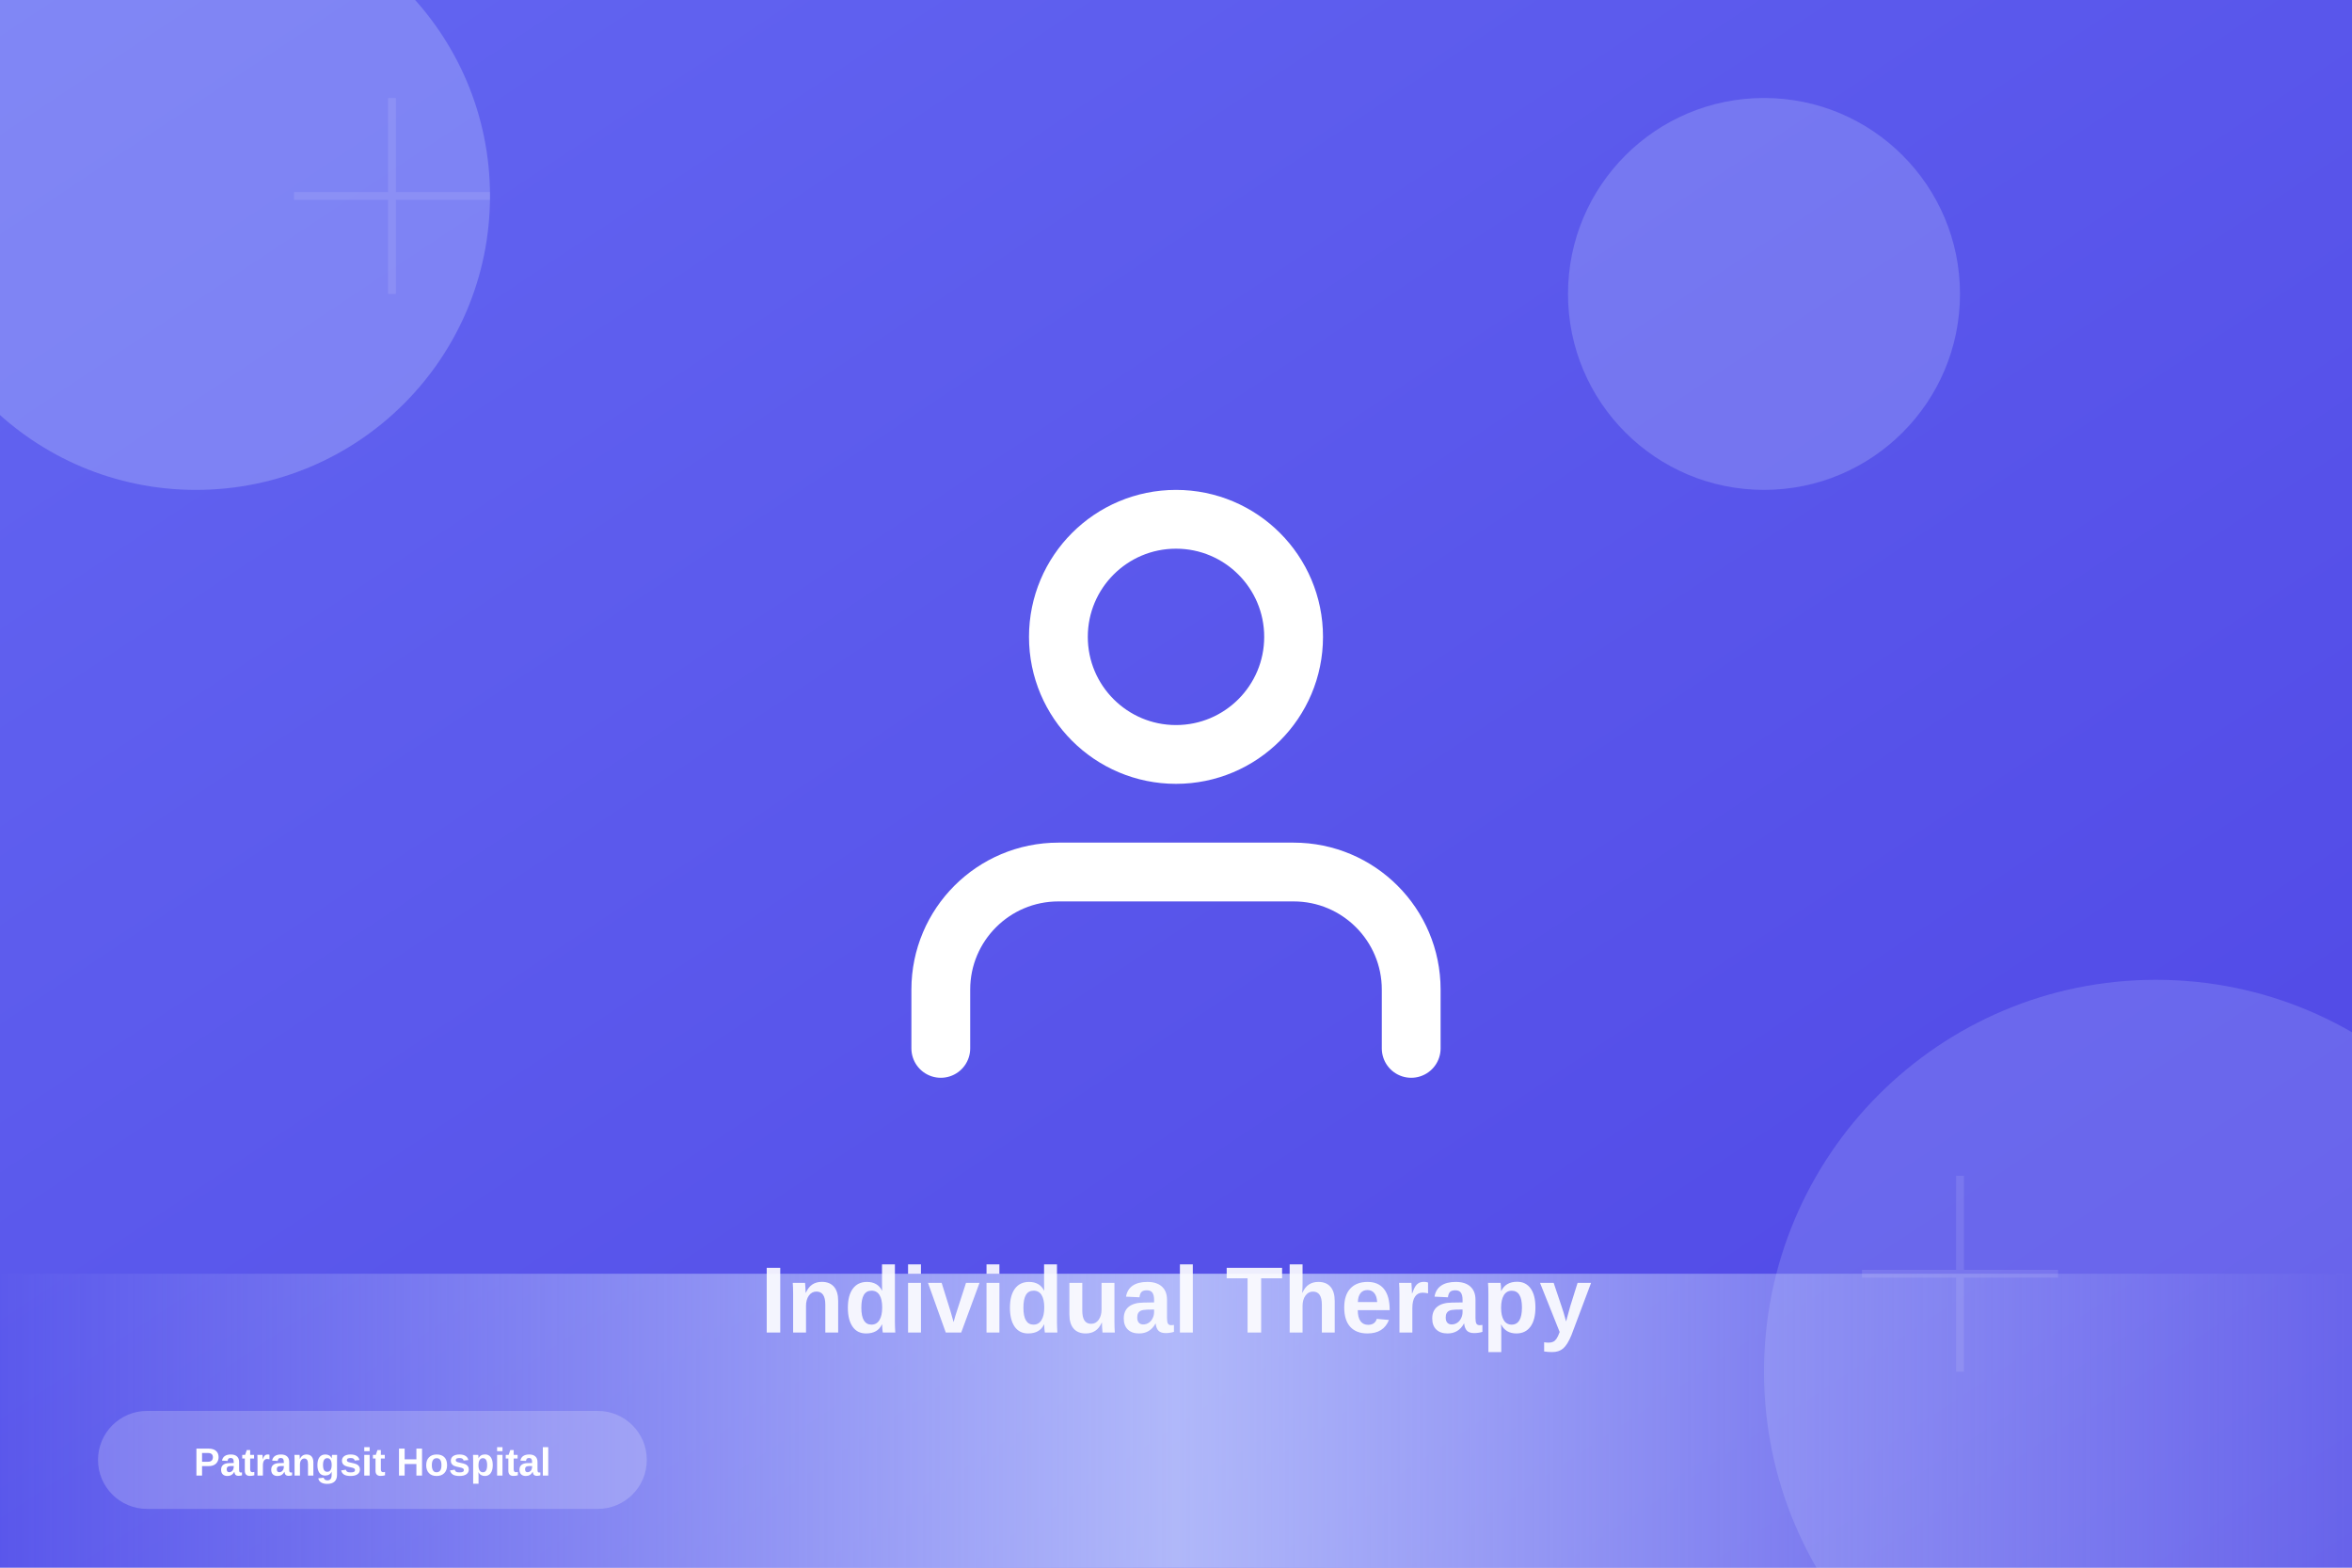
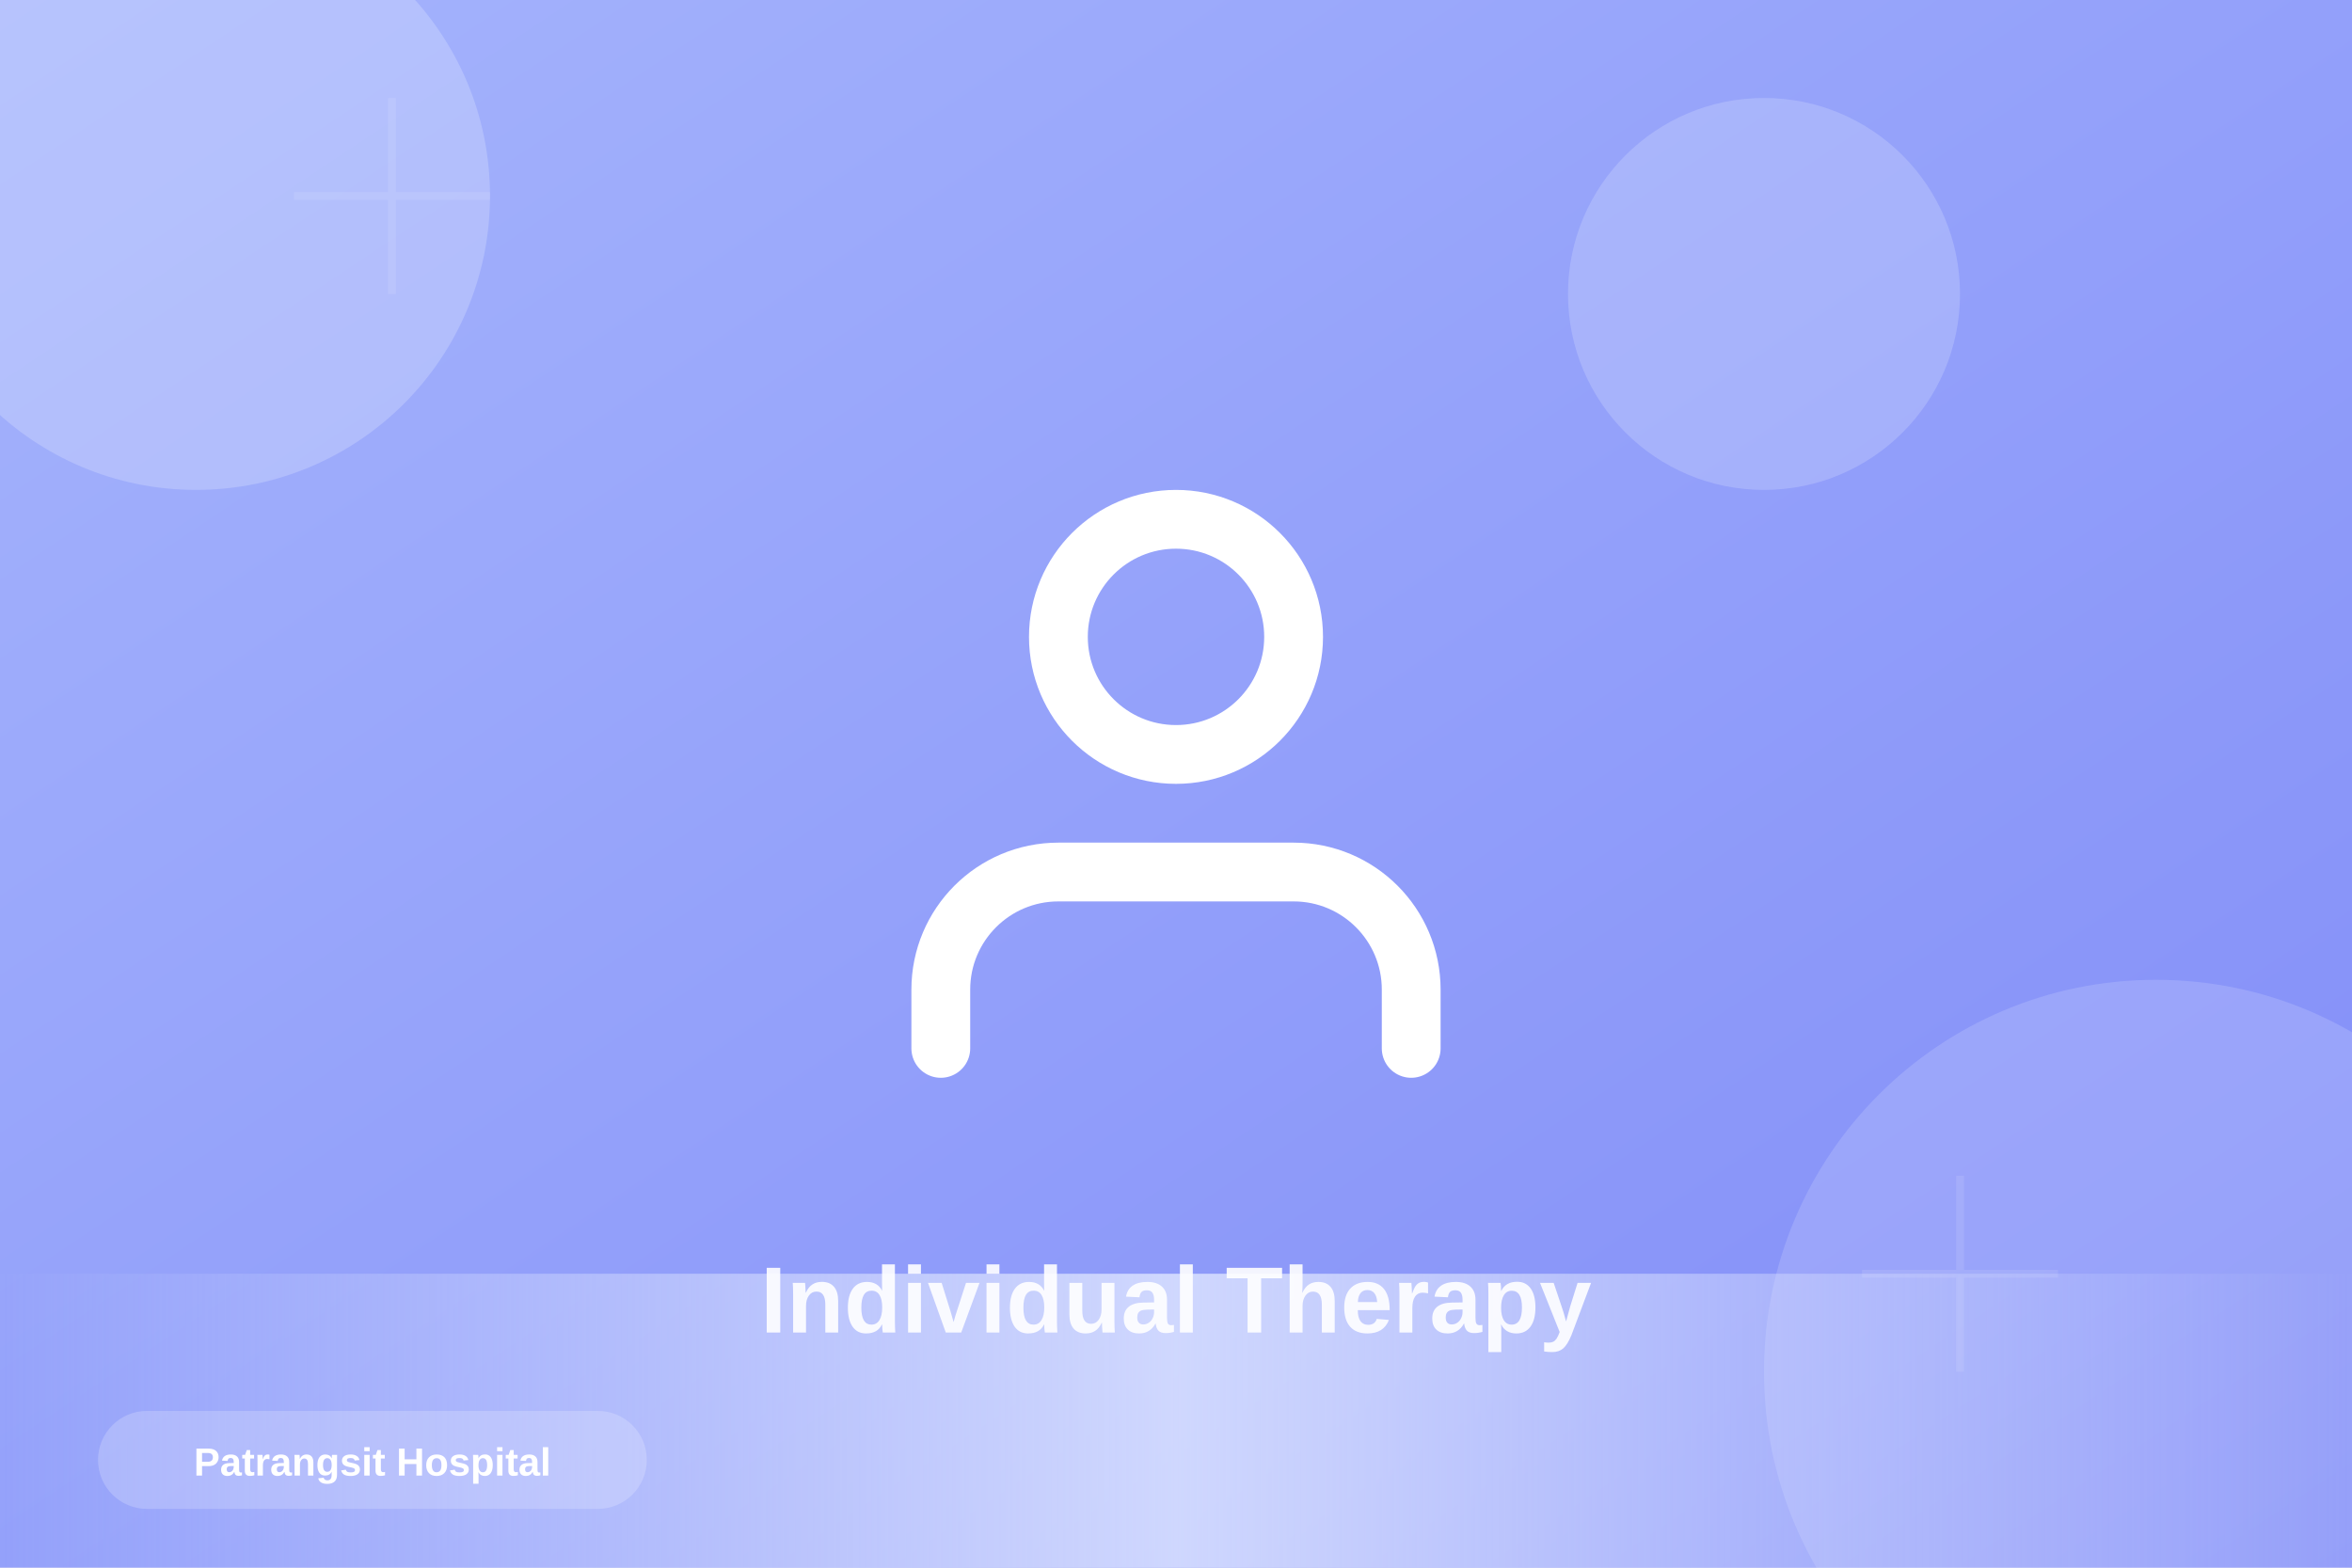
<svg xmlns="http://www.w3.org/2000/svg" width="1200" height="800" viewBox="0 0 1200 800">
  <defs>
    <linearGradient id="grad-individual-therapy" x1="0%" y1="0%" x2="100%" y2="100%">
-       <stop offset="0%" style="stop-color:#6366f1;stop-opacity:1" />
-       <stop offset="100%" style="stop-color:#4f46e5;stop-opacity:1" />
+       <stop offset="0%" style="stop-color:#a5b4fc;stop-opacity:1" />
+       <stop offset="100%" style="stop-color:#818cf8;stop-opacity:1" />
    </linearGradient>
    <linearGradient id="accent-individual-therapy" x1="0%" y1="0%" x2="100%" y2="0%">
-       <stop offset="0%" style="stop-color:#c7d2fe;stop-opacity:0" />
-       <stop offset="50%" style="stop-color:#c7d2fe;stop-opacity:0.8" />
-       <stop offset="100%" style="stop-color:#c7d2fe;stop-opacity:0" />
+       <stop offset="0%" style="stop-color:#e0e7ff;stop-opacity:0" />
+       <stop offset="50%" style="stop-color:#e0e7ff;stop-opacity:0.8" />
+       <stop offset="100%" style="stop-color:#e0e7ff;stop-opacity:0" />
    </linearGradient>
  </defs>
  <rect width="1200" height="800" fill="url(#grad-individual-therapy)" />
-   <circle cx="100" cy="100" r="150" fill="#c7d2fe" opacity="0.3" />
-   <circle cx="1100" cy="700" r="200" fill="#c7d2fe" opacity="0.2" />
-   <circle cx="900" cy="150" r="100" fill="#c7d2fe" opacity="0.25" />
+   <circle cx="100" cy="100" r="150" fill="#e0e7ff" opacity="0.3" />
+   <circle cx="1100" cy="700" r="200" fill="#e0e7ff" opacity="0.2" />
+   <circle cx="900" cy="150" r="100" fill="#e0e7ff" opacity="0.25" />
  <rect x="0" y="650" width="1200" height="150" fill="url(#accent-individual-therapy)" />
  <g transform="translate(600, 400) scale(15)">
    <g transform="translate(-12, -12)" stroke="white" stroke-width="2" fill="none" stroke-linecap="round" stroke-linejoin="round">
      <path d="M20 21v-2a4 4 0 0 0-4-4H8a4 4 0 0 0-4 4v2 M12 11a4 4 0 1 0 0-8 4 4 0 0 0 0 8z" />
    </g>
  </g>
  <g opacity="0.1">
    <path d="M 200 50 L 200 150 M 150 100 L 250 100" stroke="white" stroke-width="4" />
    <path d="M 1000 600 L 1000 700 M 950 650 L 1050 650" stroke="white" stroke-width="4" />
  </g>
  <text x="600" y="680" font-family="Arial, sans-serif" font-size="48" font-weight="bold" fill="white" text-anchor="middle" opacity="0.9">
    Individual Therapy
  </text>
  <g transform="translate(50, 720)">
    <rect x="0" y="0" width="280" height="50" rx="25" fill="white" opacity="0.2" />
    <text x="140" y="33" font-family="Arial, sans-serif" font-size="20" font-weight="600" fill="white" text-anchor="middle">
      Patrangsit Hospital
    </text>
  </g>
</svg>
